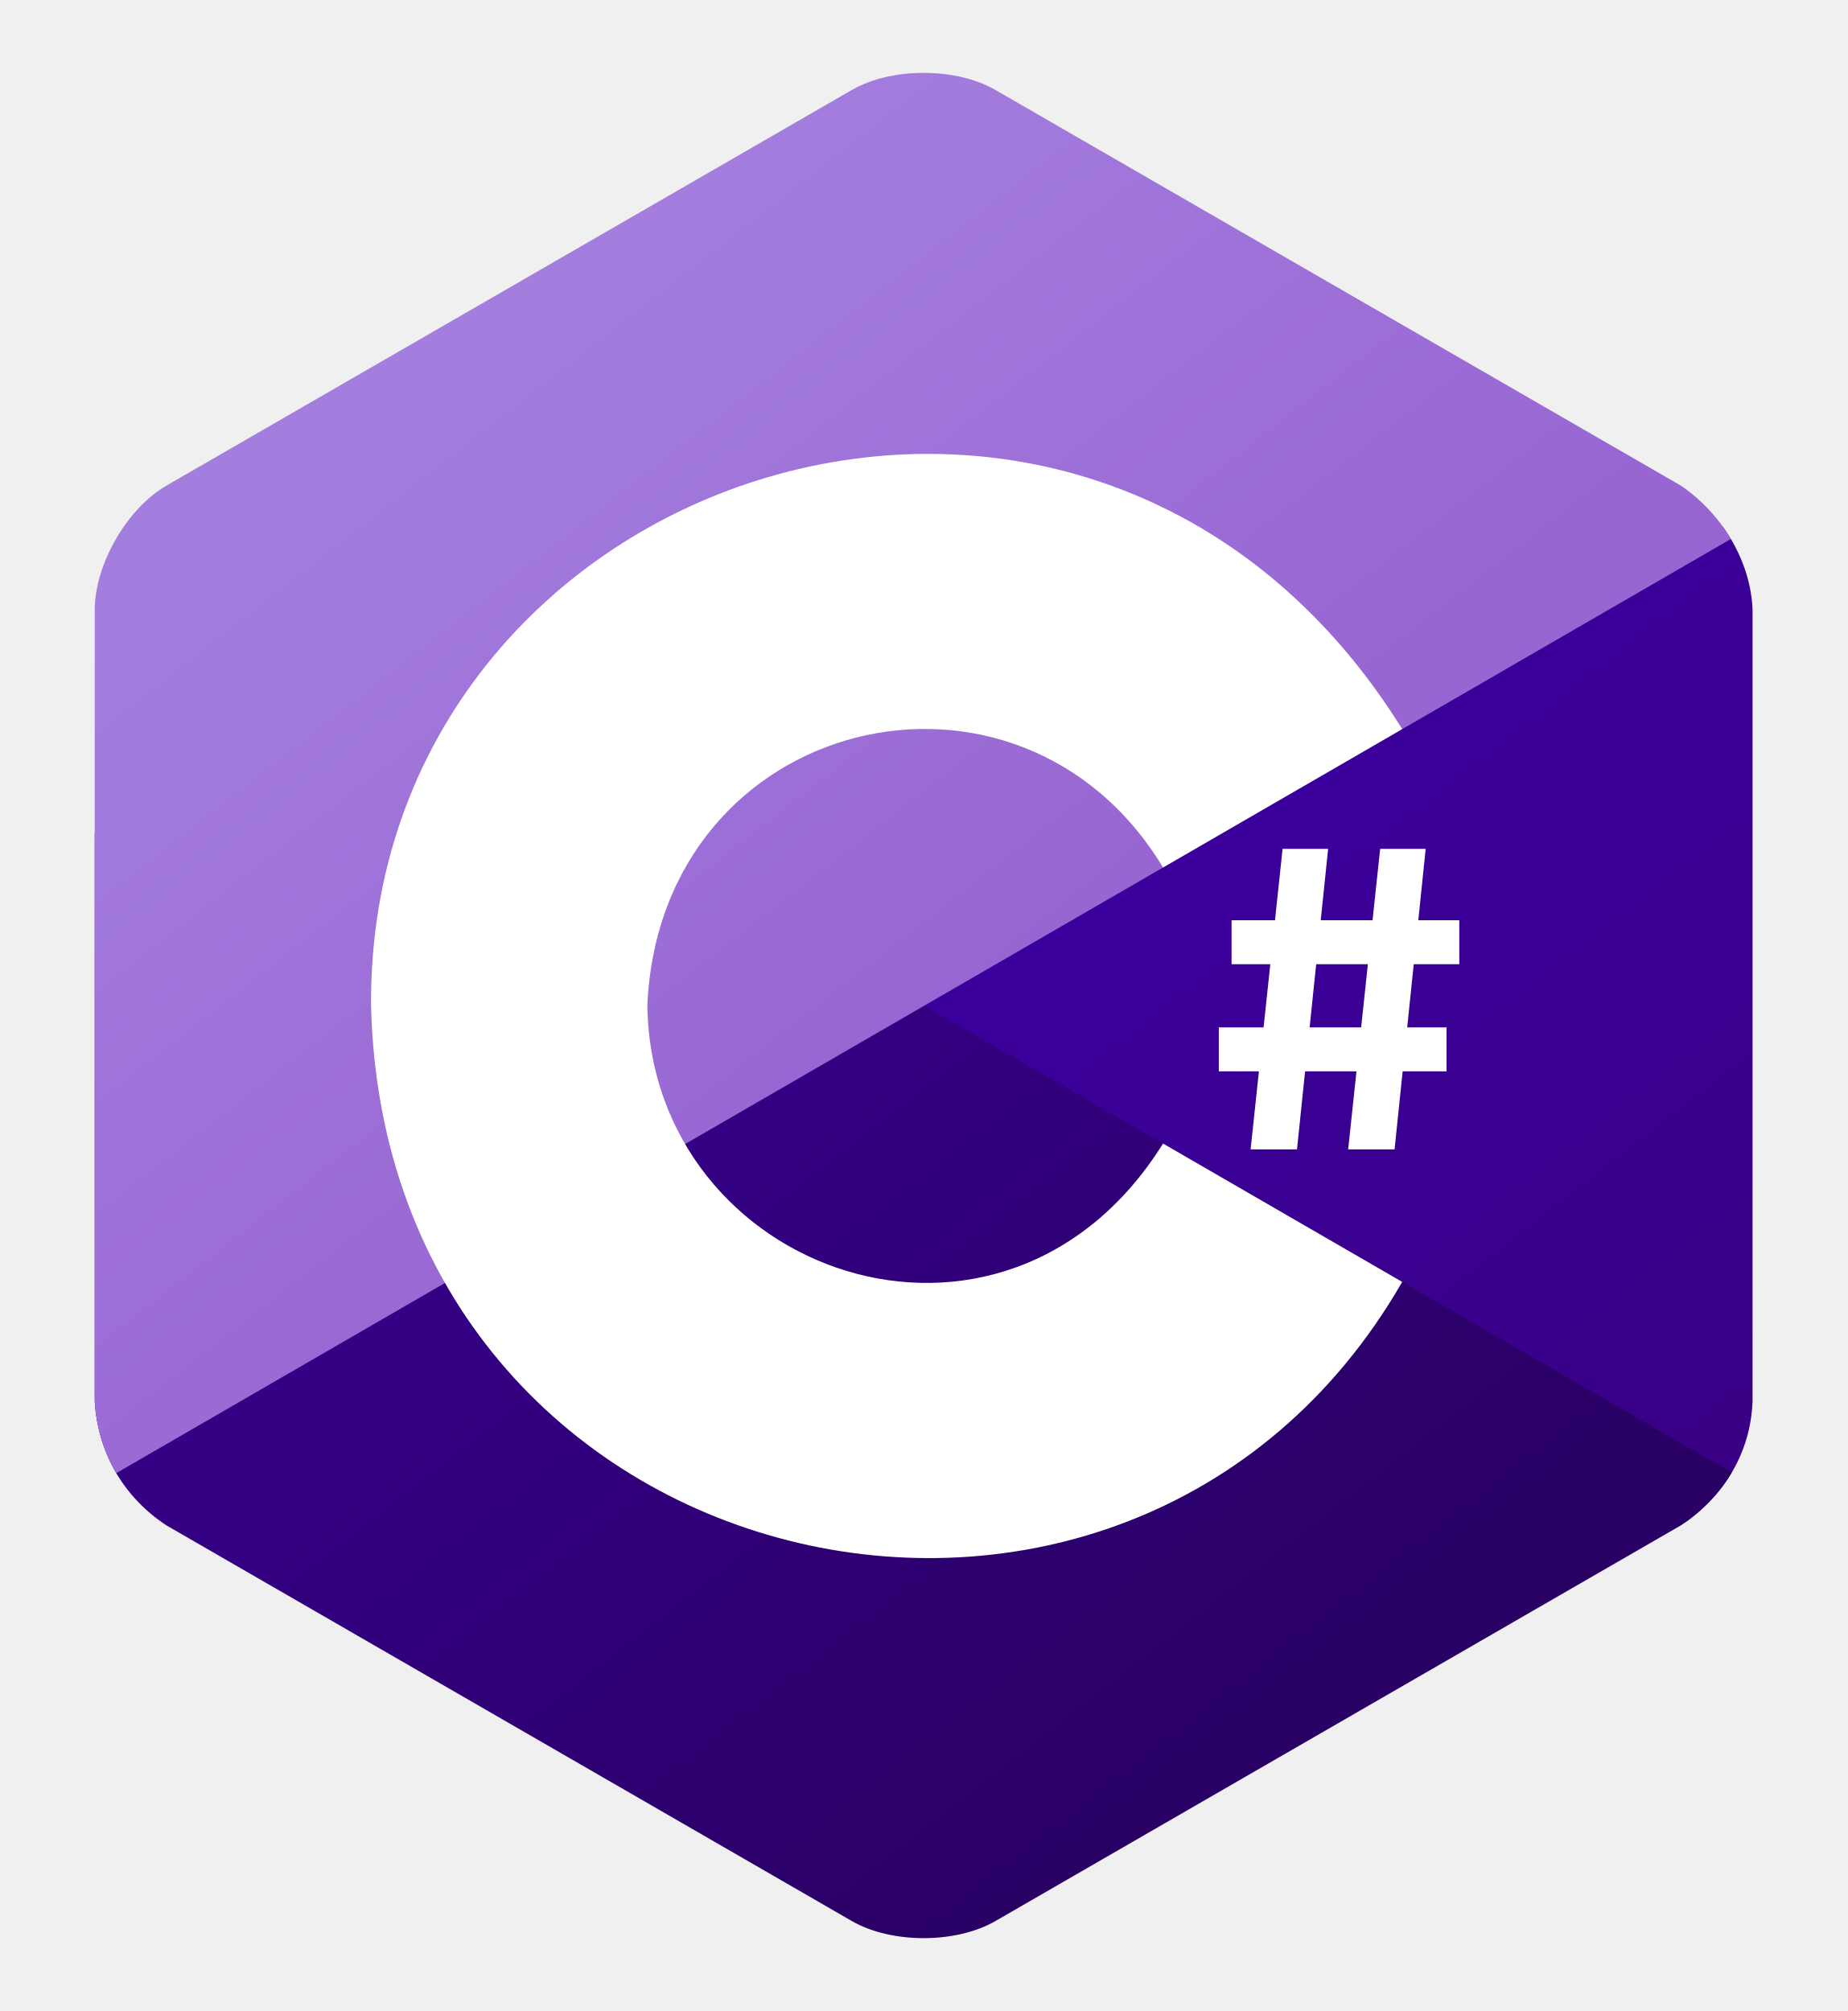
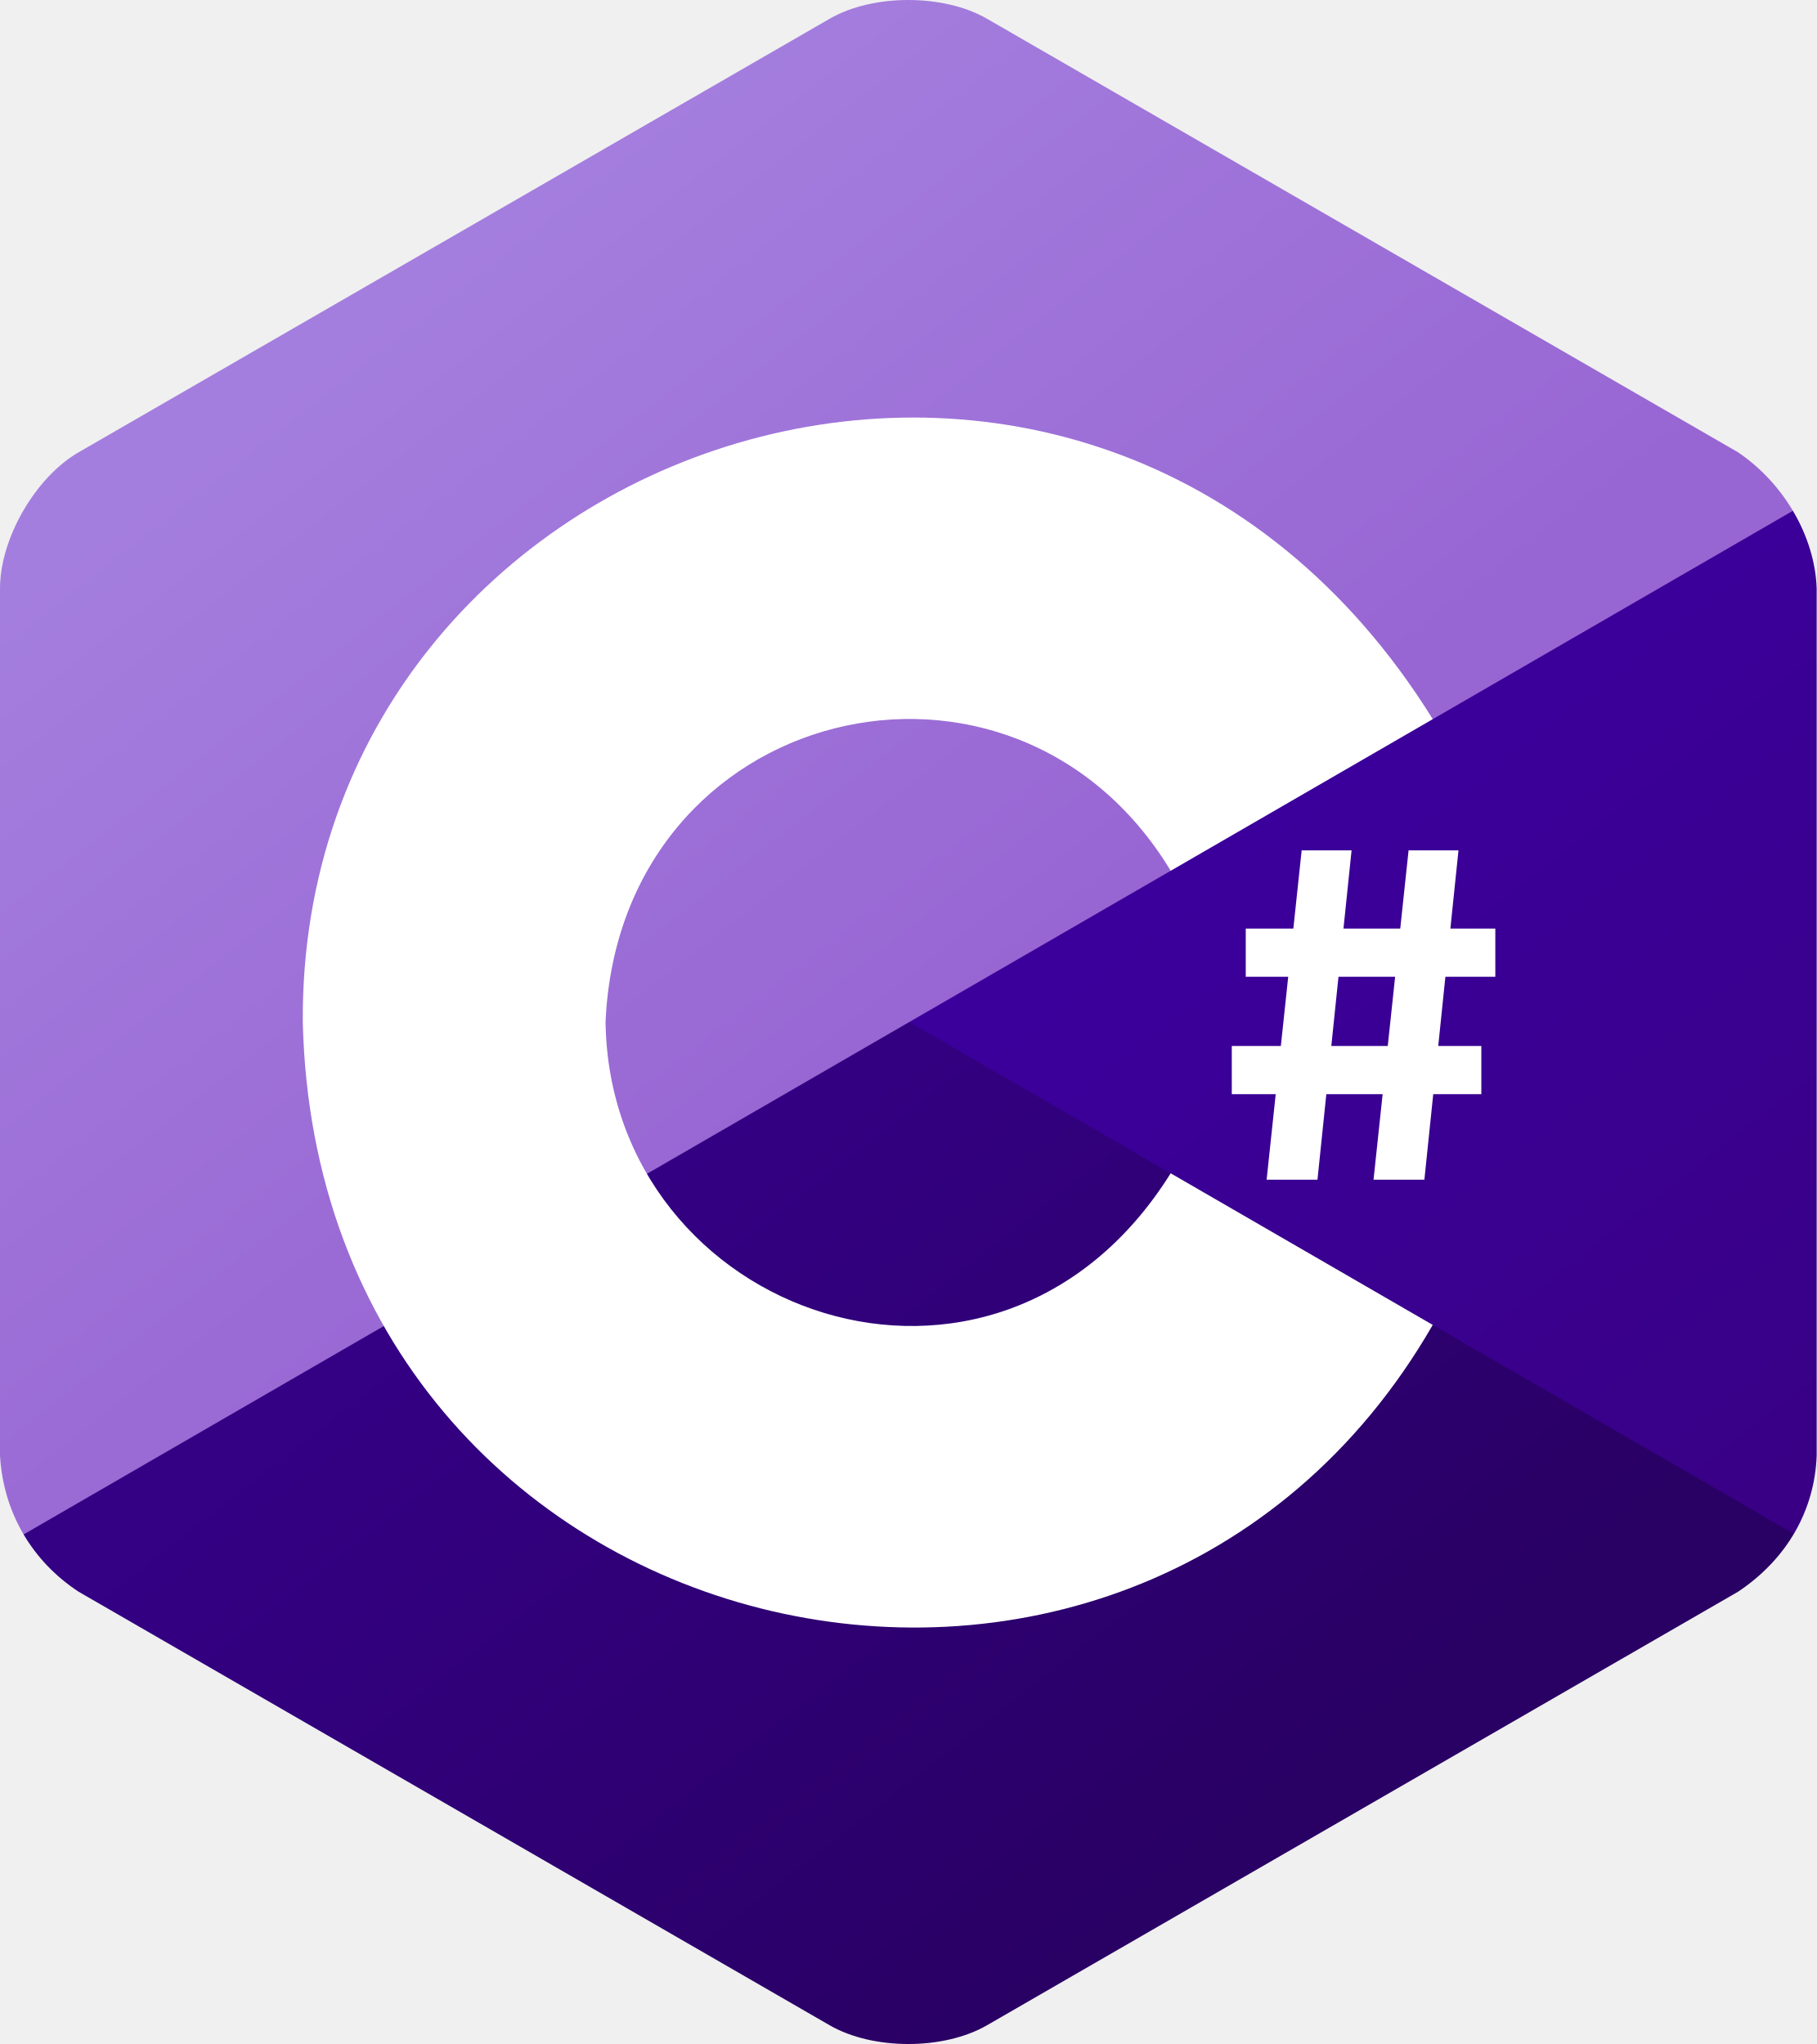
- <svg xmlns="http://www.w3.org/2000/svg" viewBox="-26 -20 507 552" fill="#fff">
-   <linearGradient id="d" x1="121.095" x2="261.772" y1="55.807" y2="235.867" gradientUnits="userSpaceOnUse">
-     <stop offset="0" stop-color="#a47ede" />
-     <stop offset="1" stop-color="#9866d3" />
-   </linearGradient>
-   <linearGradient id="b" x1="314.175" x2="443.464" y1="207.291" y2="372.773" gradientUnits="userSpaceOnUse">
-     <stop offset="0" stop-color="#3b009b" />
-     <stop offset="1" stop-color="#390086" />
-   </linearGradient>
-   <linearGradient id="c" x1="115.288" x2="252.74" y1="326.163" y2="502.094" gradientUnits="userSpaceOnUse">
-     <stop offset="0" stop-color="#340084" />
-     <stop offset="1" stop-color="#290064" />
-   </linearGradient>
-   <clipPath id="a">
-     <path d="M435.279 113.284L247.191 4.692c-10.835-6.257-28.567-6.257-39.402 0L19.701 113.284C8.865 119.539 0 134.896 0 147.408v217.185c.843 14.571 8.286 26.639 19.701 34.123l188.088 108.592c10.835 6.257 28.567 6.257 39.402 0l188.088-108.592c12.248-8.146 19.219-20.408 19.701-34.123V147.408c-.44-13.165-8.323-26.443-19.701-34.124z" />
-   </clipPath>
-   <g clip-path="url(#a)">
-     <path fill="url(#b)" d="M222.588 124.487h267.464V397.98H222.588z" />
-     <path fill="url(#c)" d="M490.052 407.802L145.845 208.63H-29.911v329.723h519.963z" />
-     <path fill="url(#d)" d="M-29.911 405.093l519.963-300.885V-14.513H-29.911z" />
+ <svg xmlns="http://www.w3.org/2000/svg" viewBox="0 0 455 512" fill="none">
+   <mask id="phonegapmask0_1_70" style="mask-type:luminance" maskUnits="userSpaceOnUse" x="0" y="0" width="455" height="513">
+     <path d="M435.279 113.285L247.191 4.693C236.356 -1.564 218.624 -1.564 207.789 4.693L19.701 113.285C8.865 119.54 0 134.897 0 147.409V364.594C0.843 379.165 8.286 391.233 19.701 398.717L207.789 507.309C218.624 513.566 236.356 513.566 247.191 507.309L435.279 398.717C447.527 390.571 454.498 378.309 454.98 364.594V147.409C454.54 134.244 446.657 120.966 435.279 113.285Z" fill="white" />
+   </mask>
+   <g mask="url(#phonegapmask0_1_70)">
+     <path d="M222.588 124.488H490.052V397.981H222.588V124.488Z" fill="url(#phonegappaint0_linear_1_70)" />
+     <path d="M490.052 407.803L145.845 208.631H-29.911V538.354H490.052V407.803Z" fill="url(#phonegappaint1_linear_1_70)" />
+     <path d="M-29.911 405.094L490.052 104.209V-14.512H-29.911V405.094Z" fill="url(#phonegappaint2_linear_1_70)" />
  </g>
-   <path d="M75.83 256.001c-.891-148.089 197.459-213.479 282.996-75.878l-65.635 37.98C253.569 152.569 155.19 176.002 151.659 256c1.06 73.729 97.754 107.978 141.536 37.893l65.635 37.979c-75.382 130.863-279.198 83.781-283-75.871zM326 213h12.5l-8.541 82.5h-12.735zM352.776 213h12.5l-8.541 82.5H344zM312 232.592h62.5v12.072H312zM308.5 262H371v12.072h-62.5z" />
+   <path d="M75.83 256.002C74.939 107.913 273.289 42.523 358.826 180.124L293.191 218.104C253.569 152.57 155.19 176.003 151.659 256.001C152.719 329.73 249.413 363.979 293.195 293.894L358.83 331.873C283.448 462.736 79.632 415.654 75.83 256.002ZM326 213.001H338.5L329.959 295.501H317.224L326 213.001ZM352.776 213.001H365.276L356.735 295.501H344L352.776 213.001ZM312 232.593H374.5V244.665H312V232.593ZM308.5 262.001H371V274.073H308.5V262.001Z" fill="white" />
+   <defs>
+     <linearGradient id="phonegappaint0_linear_1_70" x1="314.176" y1="207.292" x2="443.464" y2="372.773" gradientUnits="userSpaceOnUse">
+       <stop stop-color="#3B009B" />
+       <stop offset="1" stop-color="#390086" />
+     </linearGradient>
+     <linearGradient id="phonegappaint1_linear_1_70" x1="115.288" y1="326.164" x2="252.741" y2="502.095" gradientUnits="userSpaceOnUse">
+       <stop stop-color="#340084" />
+       <stop offset="1" stop-color="#290064" />
+     </linearGradient>
+     <linearGradient id="phonegappaint2_linear_1_70" x1="121.095" y1="55.808" x2="261.773" y2="235.868" gradientUnits="userSpaceOnUse">
+       <stop stop-color="#A47EDE" />
+       <stop offset="1" stop-color="#9866D3" />
+     </linearGradient>
+   </defs>
</svg>
